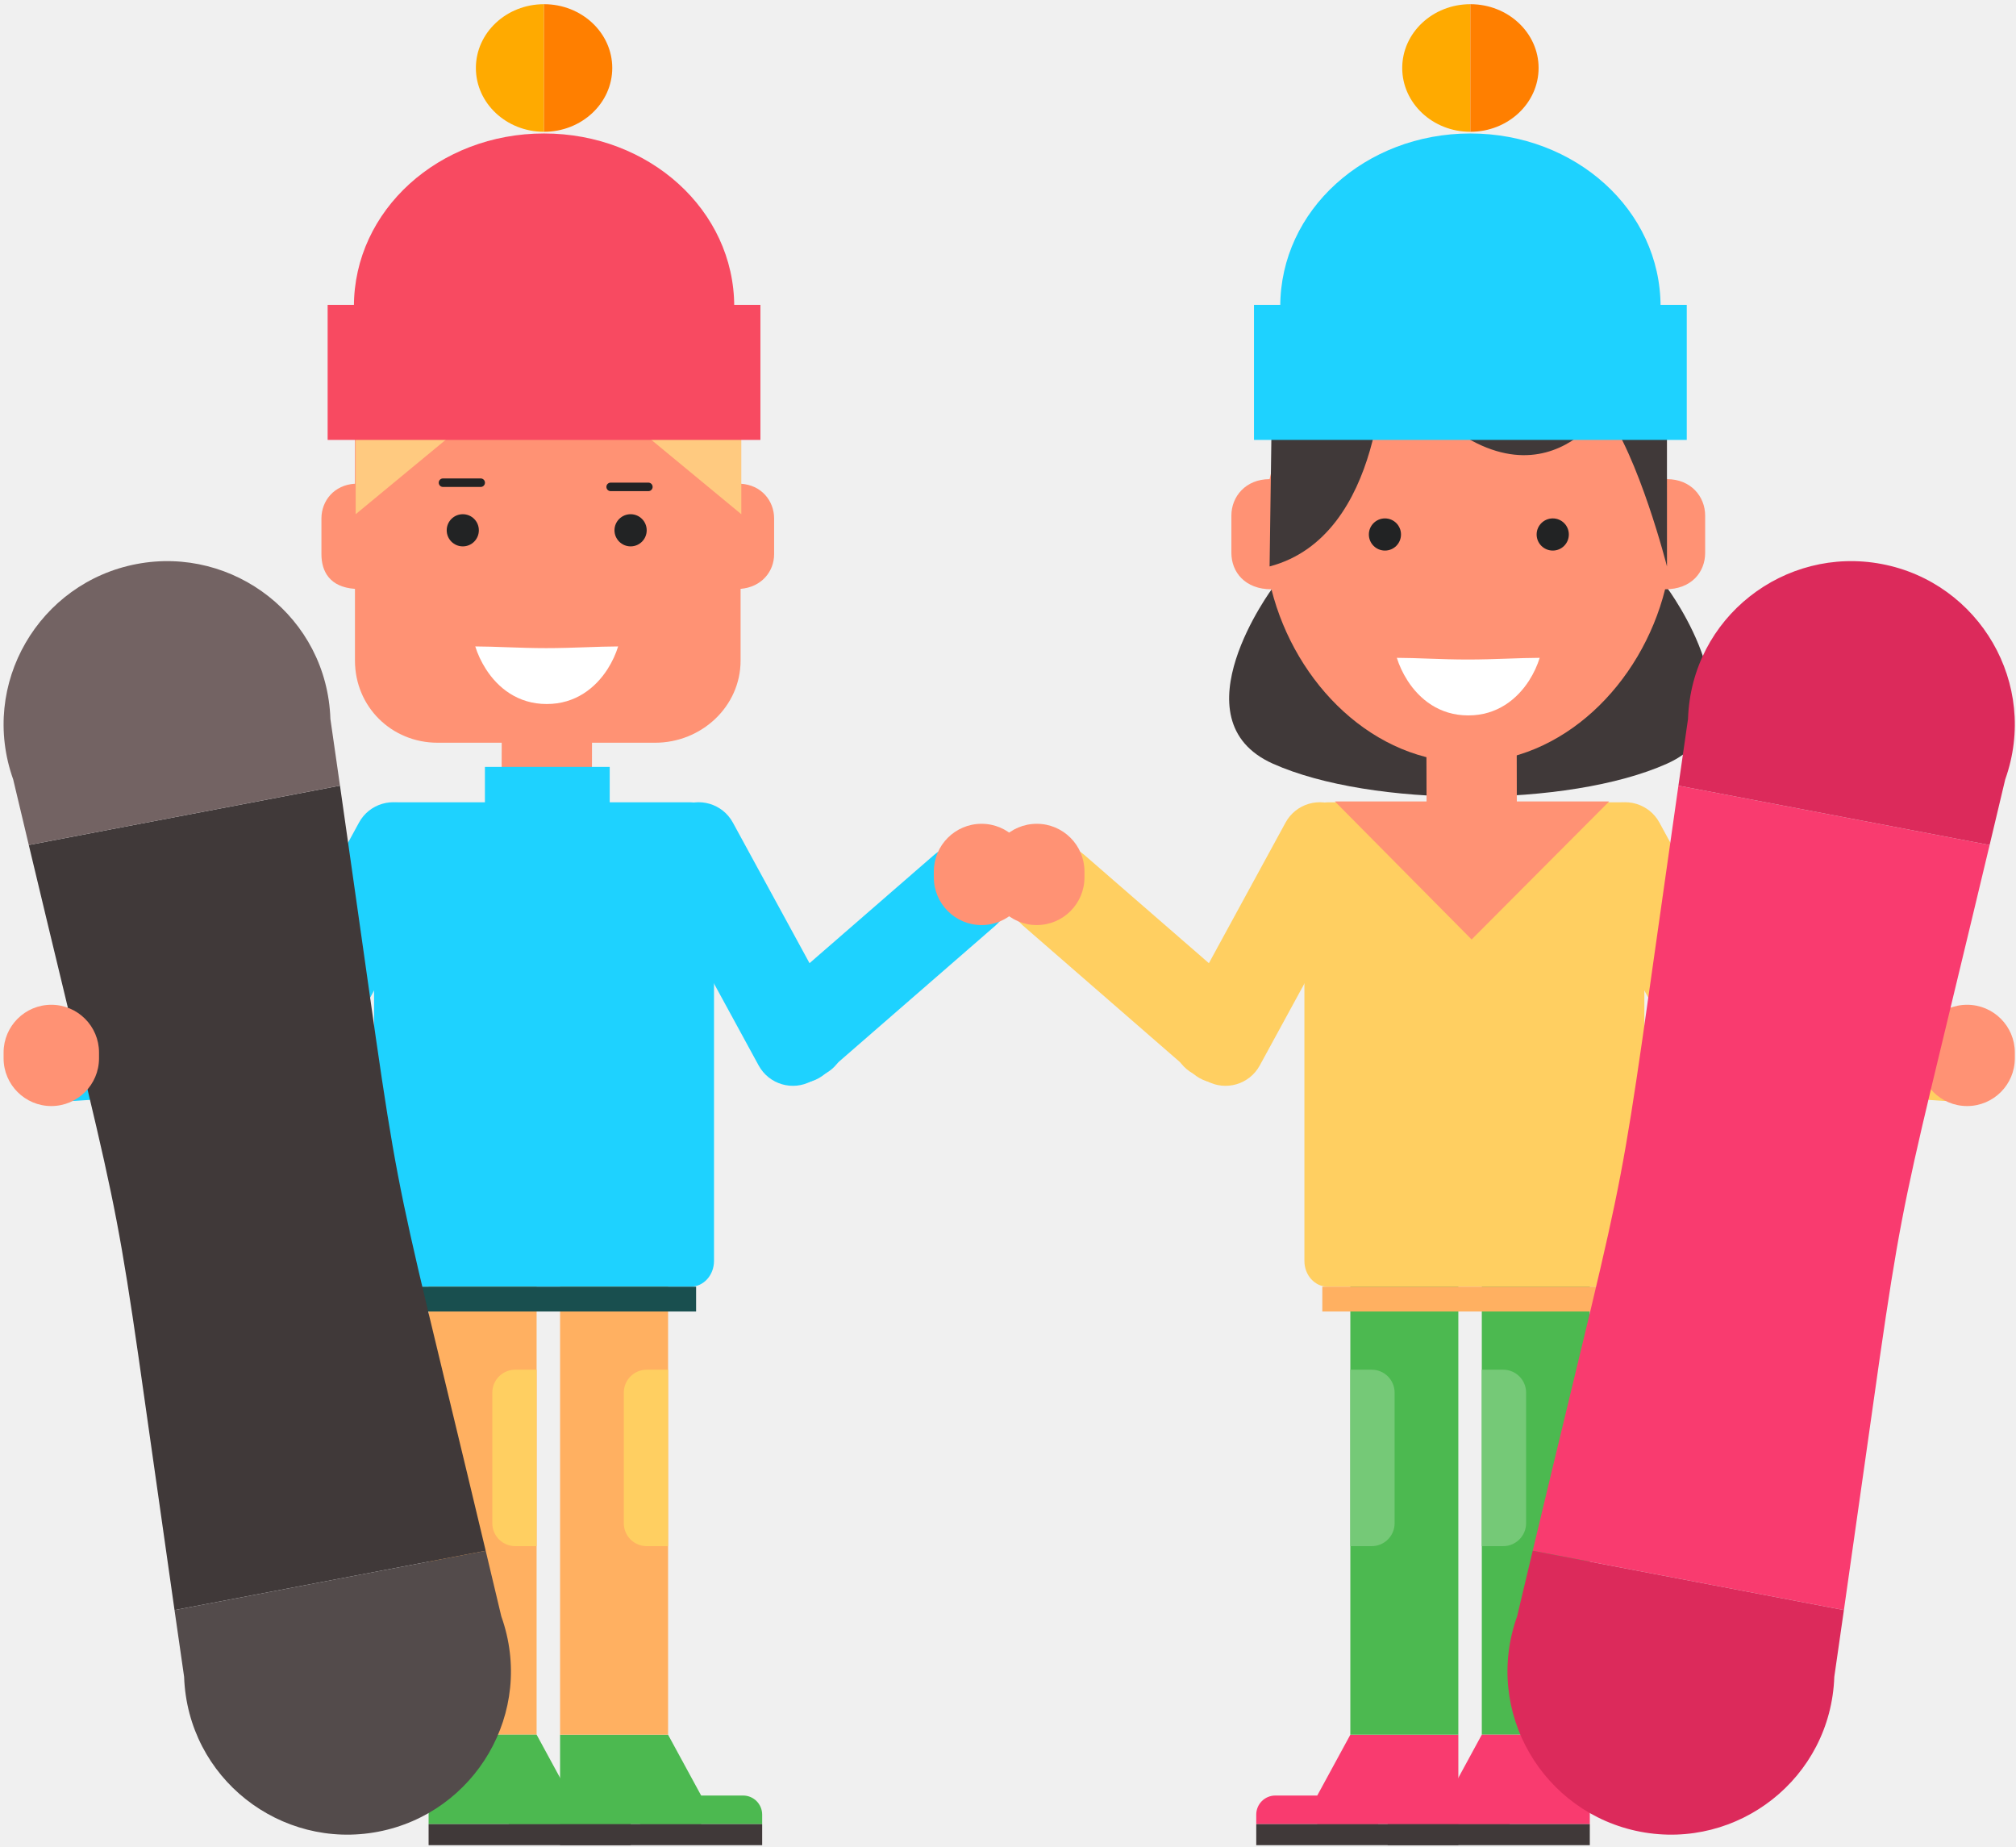
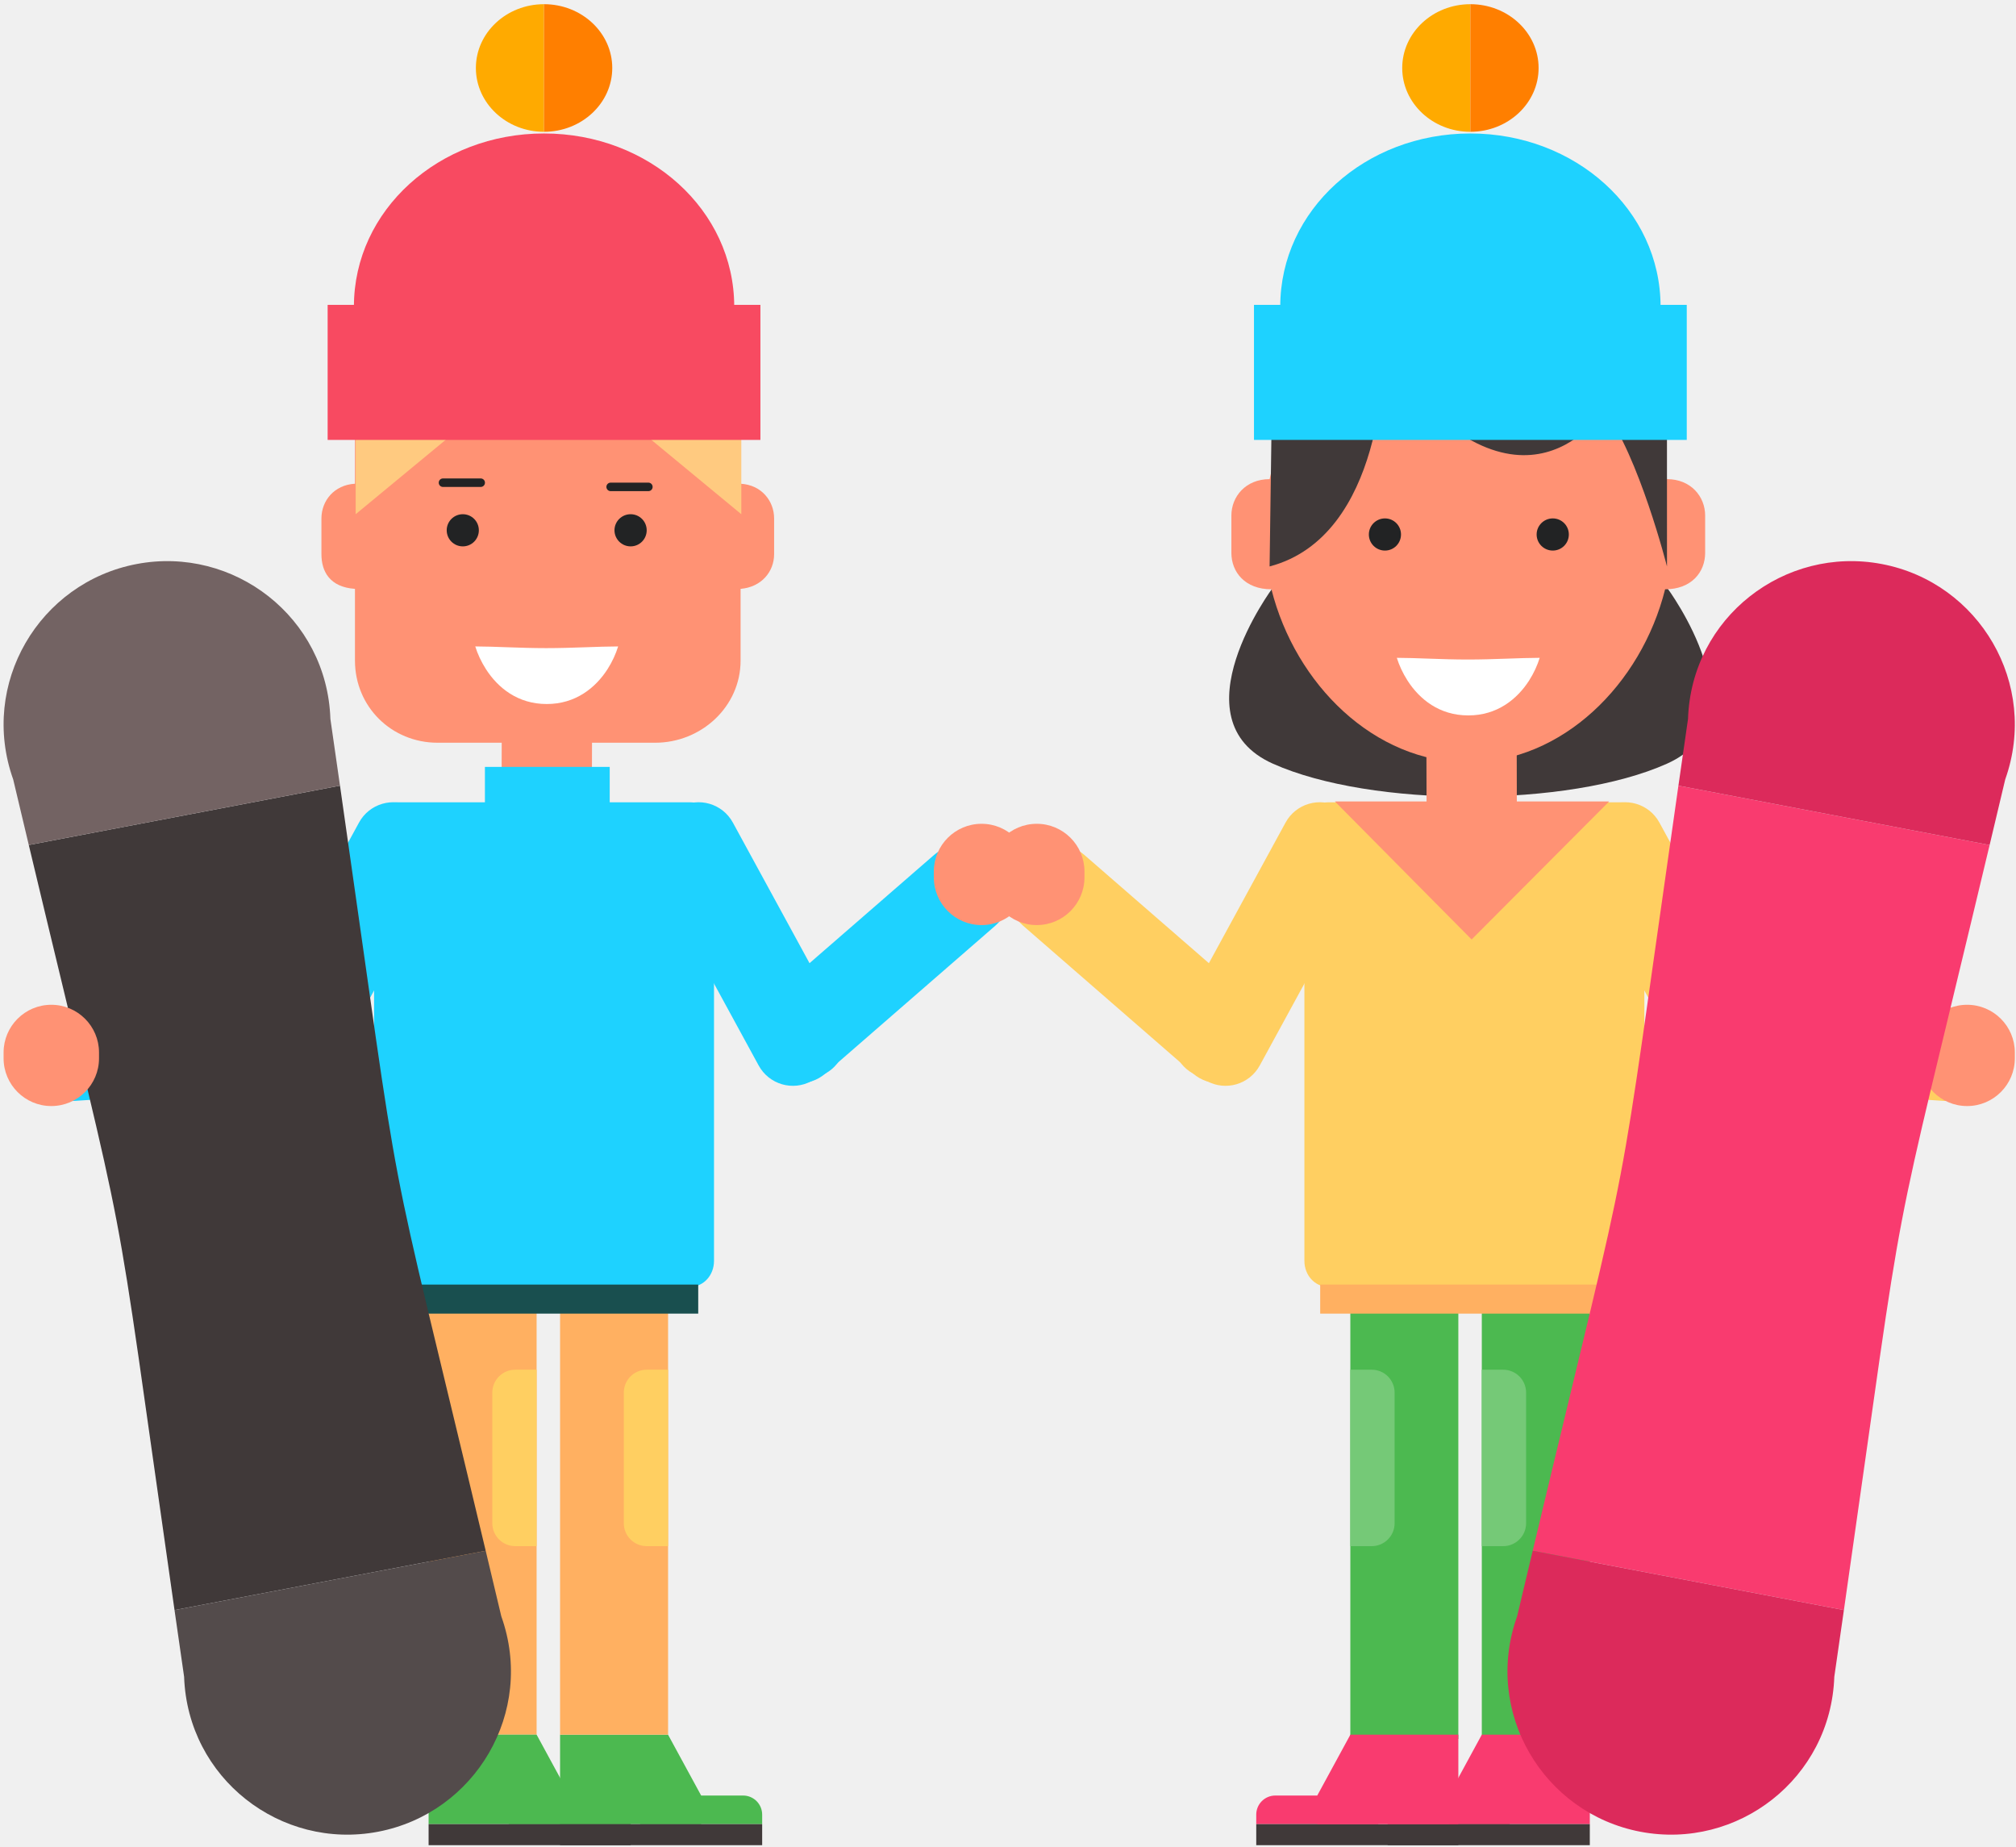
<svg xmlns="http://www.w3.org/2000/svg" width="474px" height="434px" viewBox="0 0 474 434" version="1.1">
  <defs />
  <g id="Page-1" stroke="none" stroke-width="1" fill="none" fill-rule="evenodd">
    <g id="Artboard">
      <g id="Group-5">
        <g id="Page-1" transform="translate(0.843847, 0)">
          <path d="M173.282,113.711 C178.21,113.982 181.166,117.777 181.166,121.876 L181.166,130.27 C181.166,134.36 178.21,138.017 173.282,138.427 L173.282,155.278 C173.282,166.123 164.039,174.598 153.198,174.598 L102.045,174.598 C91.204,174.598 82.614,166.123 82.614,155.278 L82.614,138.427 C76.701,138.017 74.73,134.36 74.73,130.27 L74.73,121.876 C74.73,117.759 77.687,113.987 82.614,113.711 L82.614,103.575 C82.614,92.73 91.204,83.891 102.045,83.891 L153.198,83.891 C164.039,83.891 173.282,92.73 173.282,103.575 L173.282,113.711 Z" id="Fill-1" fill="#FF9274" />
          <polygon id="Fill-3" fill="#FF9274" points="138.267 206.126 117.049 206.126 117.126 170.749 138.36 170.749" />
          <path d="M127.574,152.359 C121.464,152.359 115.366,151.961 110.902,151.961 C111.425,153.666 112.274,155.528 113.418,157.316 C116.216,161.667 120.888,165.507 127.704,165.497 C134.494,165.507 139.193,161.667 141.991,157.316 C143.134,155.528 143.968,153.666 144.49,151.961 C139.949,151.961 133.764,152.359 127.574,152.359" id="Fill-5" fill="#FFFFFF" />
          <path d="M77.49,250.472 C75.057,254.919 69.49,256.557 65.053,254.125 L61.832,252.371 C57.387,249.946 55.742,244.376 58.175,239.929 L83.566,193.365 C85.989,188.924 91.563,187.277 96.002,189.706 L99.224,191.473 C103.669,193.892 105.314,199.458 102.881,203.914 L77.49,250.472 Z" id="Fill-7" fill="#1ED2FF" />
          <path d="M177.535,250.472 C179.965,254.919 185.532,256.557 189.977,254.125 L193.196,252.371 C197.645,249.946 199.28,244.376 196.856,239.929 L171.465,193.365 C169.038,188.924 163.474,187.277 159.026,189.706 L155.807,191.473 C151.361,193.892 149.723,199.458 152.15,203.914 L177.535,250.472 Z" id="Fill-9" fill="#1ED2FF" />
          <path d="M233.21,217.578 C237.039,214.257 237.451,208.461 234.125,204.631 L231.715,201.865 C228.395,198.041 222.602,197.635 218.788,200.963 L178.759,235.743 C174.939,239.078 174.533,244.866 177.859,248.692 L180.263,251.465 C183.583,255.281 189.376,255.693 193.196,252.371 L233.21,217.578 Z" id="Fill-11" fill="#1ED2FF" />
          <path d="M69.421,255.253 C74.468,254.91 78.284,250.536 77.944,245.484 L77.701,241.824 C77.37,236.766 72.993,232.948 67.937,233.291 L15.042,236.845 C9.992,237.185 6.163,241.554 6.512,246.606 L6.758,250.273 C7.098,255.322 11.465,259.147 16.515,258.808 L69.421,255.253 Z" id="Fill-13" fill="#1ED2FF" />
          <polygon id="Fill-15" fill="#4CB950" points="130.84 428.811 130.84 407.778 156.225 407.778 164.012 422.086 164.012 428.811" />
          <path d="M178.356,428.811 L178.356,426.575 C178.356,424.094 176.35,422.086 173.875,422.086 L154.147,422.086 C151.675,422.086 149.666,424.094 149.666,426.575 L149.666,428.811 L178.356,428.811 Z" id="Fill-17" fill="#4CB950" />
          <polygon id="Fill-19" fill="#403939" points="130.84 433.755 178.356 433.755 178.356 428.812 130.84 428.812" />
          <path d="M125.324,278.486 L125.324,407.779 L99.93,407.779 L99.93,278.486 C99.93,272.88 105.106,268.34 111.552,268.34 L113.703,268.34 C120.112,268.34 125.324,272.88 125.324,278.486" id="Fill-21" fill="#FFB061" />
          <path d="M156.235,278.486 L156.235,407.779 L130.841,407.779 L130.841,278.486 C130.841,272.88 136.022,268.34 142.456,268.34 L144.619,268.34 C151.022,268.34 156.235,272.88 156.235,278.486" id="Fill-22" fill="#FFB061" />
          <path d="M128.506,272.775 C128.506,273.576 127.854,274.234 127.06,274.234 C126.245,274.234 125.601,273.576 125.601,272.775 C125.601,271.965 126.245,271.313 127.06,271.313 C127.854,271.313 128.506,271.965 128.506,272.775" id="Fill-23" fill="#C68742" />
          <path d="M167.032,296.416 C167.032,299.766 164.587,302.471 161.551,302.471 L92.571,302.471 C89.551,302.471 87.105,299.766 87.105,296.416 L87.105,194.665 C87.105,191.322 89.551,188.605 92.571,188.605 L161.551,188.605 C164.587,188.605 167.032,191.322 167.032,194.665 L167.032,296.416 Z" id="Fill-24" fill="#1ED2FF" />
          <polygon id="Fill-25" fill="#1ED2FF" points="113.17 189.512 142.513 189.512 142.513 180.278 113.17 180.278" />
-           <polygon id="Fill-26" fill="#194F4F" points="92.571 308.299 162.821 308.299 162.821 302.471 92.571 302.471" />
+           <polygon id="Fill-26" stroke="#194F4F" fill="#194F4F" points="92.571 308.299 162.821 308.299 162.821 302.471 92.571 302.471" />
          <path d="M125.324,321.984 L125.324,363.462 L120.295,363.462 C117.327,363.462 114.908,361.049 114.908,358.076 L114.908,327.376 C114.908,324.387 117.327,321.984 120.295,321.984 L125.324,321.984 Z" id="Fill-27" fill="#FFCF61" />
          <path d="M156.235,321.984 L156.235,363.462 L151.205,363.462 C148.234,363.462 145.824,361.049 145.824,358.076 L145.824,327.376 C145.824,324.387 148.234,321.984 151.205,321.984 L156.235,321.984 Z" id="Fill-28" fill="#FFCF61" />
          <polygon id="Fill-29" fill="#4CB950" points="99.93 428.811 99.93 407.778 125.324 407.778 133.102 422.086 133.102 428.811" />
          <path d="M147.455,428.811 L147.455,426.575 C147.455,424.094 145.448,422.086 142.965,422.086 L123.246,422.086 C120.765,422.086 118.764,424.094 118.764,426.575 L118.764,428.811 L147.455,428.811 Z" id="Fill-30" fill="#4CB950" />
          <polygon id="Fill-31" fill="#403939" points="99.93 433.755 147.455 433.755 147.455 428.812 99.93 428.812" />
          <g id="Group-4" transform="translate(0, 131.1305)">
            <path d="M113.354,233.417 L40.189,247.36 C24.508,138.154 30.954,172.419 5.926,67.512 L79.095,53.557 C94.773,162.767 88.329,128.497 113.354,233.417" id="Fill-32" fill="#403939" />
            <path d="M117.022,248.826 C125.059,271.36 110.868,295.11 88.036,299.466 C65.179,303.825 43.277,286.938 42.444,263.037 C41.642,257.521 40.889,252.291 40.189,247.36 L113.354,233.416 C114.518,238.247 115.727,243.363 117.022,248.826" id="Fill-33" fill="#534B4B" />
            <path d="M2.258,52.091 C-5.74,29.648 8.352,5.826 31.264,1.462 C54.074,-2.889 76.048,13.952 76.839,37.88 C77.638,43.414 78.391,48.637 79.094,53.557 L5.926,67.512 C4.77,62.663 3.557,57.554 2.258,52.091" id="Fill-34" fill="#736363" />
          </g>
          <path d="M22.437,248.781 C22.437,254.983 17.408,260.005 11.218,260.005 C5.029,260.005 9.85522233e-05,254.983 9.85522233e-05,248.781 L9.85522233e-05,247.413 C9.85522233e-05,241.22 5.029,236.198 11.218,236.198 C17.408,236.198 22.437,241.22 22.437,247.413 L22.437,248.781 Z" id="Fill-35" fill="#FF9274" />
          <path d="M241.155,206.238 C241.155,212.44 236.126,217.462 229.936,217.462 C223.746,217.462 218.717,212.44 218.717,206.238 L218.717,204.87 C218.717,198.677 223.746,193.654 229.936,193.654 C236.126,193.654 241.155,198.677 241.155,204.87 L241.155,206.238 Z" id="Fill-36" fill="#FF9274" />
          <path d="M395.39,250.472 C397.823,254.919 403.39,256.557 407.827,254.125 L411.048,252.371 C415.494,249.946 417.138,244.376 414.705,239.929 L389.314,193.365 C386.891,188.924 381.317,187.277 376.878,189.706 L373.656,191.473 C369.21,193.892 367.566,199.458 369.999,203.914 L395.39,250.472 Z" id="Fill-37" fill="#FFCF61" />
          <path d="M295.345,250.472 C292.915,254.919 287.348,256.557 282.903,254.125 L279.684,252.371 C275.236,249.946 273.6,244.376 276.024,239.929 L301.415,193.365 C303.842,188.924 309.407,187.277 313.854,189.706 L317.073,191.473 C321.519,193.892 323.158,199.458 320.73,203.914 L295.345,250.472 Z" id="Fill-38" fill="#FFCF61" />
          <path d="M239.67,217.578 C235.841,214.257 235.429,208.461 238.755,204.631 L241.165,201.865 C244.485,198.041 250.278,197.635 254.092,200.963 L294.121,235.743 C297.941,239.078 298.347,244.866 295.021,248.692 L292.617,251.465 C289.297,255.281 283.504,255.693 279.684,252.371 L239.67,217.578 Z" id="Fill-39" fill="#FFCF61" />
          <path d="M403.459,255.253 C398.413,254.91 394.596,250.536 394.936,245.484 L395.179,241.824 C395.51,236.766 399.887,232.948 404.943,233.291 L457.839,236.845 C462.888,237.185 466.717,241.554 466.368,246.606 L466.122,250.273 C465.782,255.322 461.415,259.147 456.365,258.808 L403.459,255.253 Z" id="Fill-40" fill="#FFCF61" />
-           <polygon id="Fill-41" fill="#F93B6F" points="342.04 428.811 342.04 407.778 316.655 407.778 308.868 422.086 308.868 428.811" />
          <path d="M294.524,428.811 L294.524,426.575 C294.524,424.094 296.531,422.086 299.005,422.086 L318.733,422.086 C321.205,422.086 323.215,424.094 323.215,426.575 L323.215,428.811 L294.524,428.811 Z" id="Fill-42" fill="#F93B6F" />
          <polygon id="Fill-43" fill="#403939" points="342.04 433.755 294.524 433.755 294.524 428.812 342.04 428.812" />
-           <path d="M347.556,278.486 L347.556,407.779 L372.95,407.779 L372.95,278.486 C372.95,272.88 367.774,268.34 361.328,268.34 L359.177,268.34 C352.768,268.34 347.556,272.88 347.556,278.486" id="Fill-44" fill="#4CB950" />
-           <path d="M316.646,278.486 L316.646,407.779 L342.039,407.779 L342.039,278.486 C342.039,272.88 336.858,268.34 330.424,268.34 L328.261,268.34 C321.858,268.34 316.646,272.88 316.646,278.486" id="Fill-45" fill="#4CB950" />
+           <path d="M347.556,279.486 L347.556,408.779 L372.95,408.779 L372.95,279.486 C372.95,273.88 367.774,269.34 361.328,269.34 L359.177,269.34 C352.768,269.34 347.556,273.88 347.556,279.486" id="Fill-44" fill="#4CB950" />
+           <path d="M316.646,279.486 L316.646,408.779 L342.039,408.779 L342.039,279.486 C342.039,273.88 336.858,269.34 330.424,269.34 L328.261,269.34 C321.858,269.34 316.646,273.88 316.646,279.486" id="Fill-45" fill="#4CB950" />
          <path d="M344.374,272.775 C344.374,273.576 345.026,274.234 345.82,274.234 C346.635,274.234 347.279,273.576 347.279,272.775 C347.279,271.965 346.635,271.313 345.82,271.313 C345.026,271.313 344.374,271.965 344.374,272.775" id="Fill-46" fill="#C68742" />
          <path d="M305.848,296.416 C305.848,299.766 308.293,302.471 311.329,302.471 L380.309,302.471 C383.329,302.471 385.775,299.766 385.775,296.416 L385.775,194.665 C385.775,191.322 383.329,188.605 380.309,188.605 L311.329,188.605 C308.293,188.605 305.848,191.322 305.848,194.665 L305.848,296.416 Z" id="Fill-47" fill="#FFCF61" />
-           <polygon id="Fill-48" fill="#FFB061" points="310.059 308.299 380.309 308.299 380.309 302.471 310.059 302.471" />
+           <polygon id="Fill-48" stroke="#FFB061" fill="#FFB061" points="310.059 308.299 380.309 308.299 380.309 302.471 310.059 302.471" />
          <path d="M347.556,321.984 L347.556,363.462 L352.585,363.462 C355.553,363.462 357.972,361.049 357.972,358.076 L357.972,327.376 C357.972,324.387 355.553,321.984 352.585,321.984 L347.556,321.984 Z" id="Fill-49" fill="#75C977" />
          <path d="M316.646,321.984 L316.646,363.462 L321.675,363.462 C324.646,363.462 327.056,361.049 327.056,358.076 L327.056,327.376 C327.056,324.387 324.646,321.984 321.675,321.984 L316.646,321.984 Z" id="Fill-50" fill="#75C977" />
          <polygon id="Fill-51" fill="#F93B6F" points="372.95 428.811 372.95 407.778 347.556 407.778 339.778 422.086 339.778 428.811" />
          <path d="M325.425,428.811 L325.425,426.575 C325.425,424.094 327.431,422.086 329.915,422.086 L349.634,422.086 C352.115,422.086 354.115,424.094 354.115,426.575 L354.115,428.811 L325.425,428.811 Z" id="Fill-52" fill="#F93B6F" />
          <polygon id="Fill-53" fill="#403939" points="372.95 433.755 325.425 433.755 325.425 428.812 372.95 428.812" />
          <path d="M450.443,248.781 C450.443,254.983 455.472,260.005 461.662,260.005 C467.851,260.005 472.88,254.983 472.88,248.781 L472.88,247.413 C472.88,241.22 467.851,236.198 461.662,236.198 C455.472,236.198 450.443,241.22 450.443,247.413 L450.443,248.781 Z" id="Fill-57" fill="#FF9274" />
          <path d="M231.7,206.238 C231.7,212.44 236.729,217.462 242.919,217.462 C249.108,217.462 254.137,212.44 254.137,206.238 L254.137,204.87 C254.137,198.677 249.108,193.654 242.919,193.654 C236.729,193.654 231.7,198.677 231.7,204.87 L231.7,206.238 Z" id="Fill-58" fill="#FF9274" />
          <polygon id="Fill-59" fill="#FFCA80" points="128.118 83.413 82.784 83.413 82.784 95.245 82.784 120.879 113.802 95.245 142.434 95.245 173.452 120.879 173.452 95.245 173.452 83.413" />
          <g id="Group-2" transform="translate(75.88521, 0)">
            <polygon id="Fill-60" fill="#F84A61" points="0.307 103.412 102.059 103.412 102.059 71.666 0.307 71.666" />
            <path d="M51.178,0.986 L51.178,30.983 C42.336,30.983 35.16,24.267 35.16,15.982 C35.16,7.702 42.336,0.986 51.178,0.986" id="Fill-61" fill="#FFAA00" />
            <path d="M67.224,15.981 C67.224,24.266 60.037,30.982 51.178,30.982 L51.178,0.985 C60.037,0.985 67.224,7.701 67.224,15.981" id="Fill-62" fill="#FF7F00" />
            <path d="M51.178,31.375 C26.492,31.375 6.483,49.383 6.483,72.059 L51.178,72.059 L95.901,72.059 C95.901,49.383 75.875,31.375 51.178,31.375" id="Fill-63" fill="#F84A61" />
          </g>
          <path d="M111.743,124.654 C111.743,126.746 110.065,128.44 107.97,128.44 C105.879,128.44 104.186,126.746 104.186,124.654 C104.186,122.573 105.879,120.879 107.97,120.879 C110.065,120.879 111.743,122.573 111.743,124.654" id="Fill-64" fill="#222324" />
          <path d="M151.207,124.654 C151.207,126.746 149.524,128.44 147.427,128.44 C145.337,128.44 143.633,126.746 143.633,124.654 C143.633,122.573 145.337,120.879 147.427,120.879 C149.524,120.879 151.207,122.573 151.207,124.654" id="Fill-65" fill="#222324" />
          <path d="M103.31,113.469 L112.18,113.469" id="Stroke-66" stroke="#222324" stroke-width="2" stroke-linecap="round" stroke-linejoin="round" />
          <path d="M142.731,114.455 L151.601,114.455" id="Stroke-67" stroke="#222324" stroke-width="2" stroke-linecap="round" stroke-linejoin="round" />
          <path d="M298.444,179.527 C321.603,189.879 367.923,189.879 391.083,179.527 C414.243,169.174 391.083,138.117 391.083,138.117 L298.444,138.117 C298.444,138.117 275.284,169.174 298.444,179.527 Z" id="Fill-68" fill="#403939" />
          <path d="M391.097,112.634 C386.056,89.468 367.076,70.093 344.382,70.093 C321.67,70.093 302.697,89.468 297.661,112.634 C292.046,112.634 288.678,116.725 288.678,121.193 L288.678,129.964 C288.678,134.501 291.91,138.53 298.094,138.53 C303.726,160.883 322.279,179.227 344.382,179.227 C366.474,179.227 385.037,160.883 390.654,138.53 C396.838,138.53 400.07,134.501 400.07,129.964 L400.07,121.193 C400.07,116.748 396.73,112.634 391.097,112.634" id="Fill-69" fill="#FF9274" />
          <path d="M344.251,155.036 C338.142,155.036 332.043,154.639 327.58,154.639 C328.102,156.343 328.952,158.206 330.095,159.993 C332.893,164.344 337.565,168.184 344.381,168.175 C351.171,168.184 355.87,164.344 358.668,159.993 C359.811,158.206 360.645,156.343 361.167,154.639 C356.626,154.639 350.441,155.036 344.251,155.036" id="Fill-70" fill="#FFFFFF" />
          <polygon id="Fill-71" fill="#FF9274" points="334.613 206.126 355.831 206.126 355.754 170.749 334.52 170.749" />
          <polygon id="Fill-72" fill="#FF9274" points="313.015 188.4 377.497 188.4 345.161 220.851" />
          <path d="M324.431,84.142 C324.431,84.142 324.802,126.014 297.661,133.158 L298.443,77.256 L391.083,77.256 L391.097,133.164 C391.097,133.164 384.484,107.101 376.27,96.301 C376.27,96.301 357.125,127.123 324.431,84.142" id="Fill-73" fill="#403939" />
+           <polygon id="Fill-41" fill="#F93B6F" points="342.04 428.811 342.04 407.778 316.655 407.778 308.868 422.086 308.868 428.811" />
          <g id="Group" transform="translate(293.6856, 0)">
            <polygon id="Fill-74" fill="#1ED2FF" points="0.307 103.412 102.059 103.412 102.059 71.666 0.307 71.666" />
            <path d="M51.178,0.986 L51.178,30.983 C42.336,30.983 35.16,24.267 35.16,15.982 C35.16,7.702 42.336,0.986 51.178,0.986" id="Fill-75" fill="#FFAA00" />
            <path d="M67.224,15.981 C67.224,24.266 60.037,30.982 51.178,30.982 L51.178,0.985 C60.037,0.985 67.224,7.701 67.224,15.981" id="Fill-76" fill="#FF7F00" />
            <path d="M51.178,31.375 C26.492,31.375 6.483,49.383 6.483,72.059 L51.178,72.059 L95.901,72.059 C95.901,49.383 75.875,31.375 51.178,31.375" id="Fill-77" fill="#1ED2FF" />
          </g>
          <g id="Group-3" transform="translate(352.817, 131.1305)">
            <path d="M6.709,233.417 L79.875,247.36 C95.555,138.154 89.109,172.419 114.137,67.512 L40.968,53.557 C25.29,162.767 31.734,128.497 6.709,233.417" id="Fill-54" fill="#F93B6F" />
            <path d="M3.041,248.826 C-4.996,271.36 9.195,295.11 32.027,299.466 C54.884,303.825 76.786,286.938 77.619,263.037 C78.421,257.521 79.174,252.291 79.875,247.36 L6.709,233.416 C5.545,238.247 4.336,243.363 3.041,248.826" id="Fill-55" fill="#DC2A5B" />
            <path d="M117.805,52.091 C125.803,29.648 111.712,5.826 88.799,1.462 C65.989,-2.889 44.015,13.952 43.224,37.88 C42.425,43.414 41.672,48.637 40.969,53.557 L114.137,67.512 C115.293,62.663 116.506,57.554 117.805,52.091" id="Fill-56" fill="#DC2A5B" />
          </g>
          <path d="M328.558,125.64 C328.558,127.732 326.88,129.426 324.785,129.426 C322.694,129.426 321.001,127.732 321.001,125.64 C321.001,123.559 322.694,121.865 324.785,121.865 C326.88,121.865 328.558,123.559 328.558,125.64" id="Fill-78" fill="#222324" />
          <path d="M364.242,129.426 C362.152,129.426 360.448,127.732 360.448,125.64 C360.448,123.559 362.152,121.865 364.242,121.865 C366.339,121.865 368.021,123.559 368.021,125.64 C368.021,127.732 366.339,129.426 364.242,129.426 Z" id="Fill-79" fill="#222324" />
        </g>
      </g>
    </g>
  </g>
</svg>
